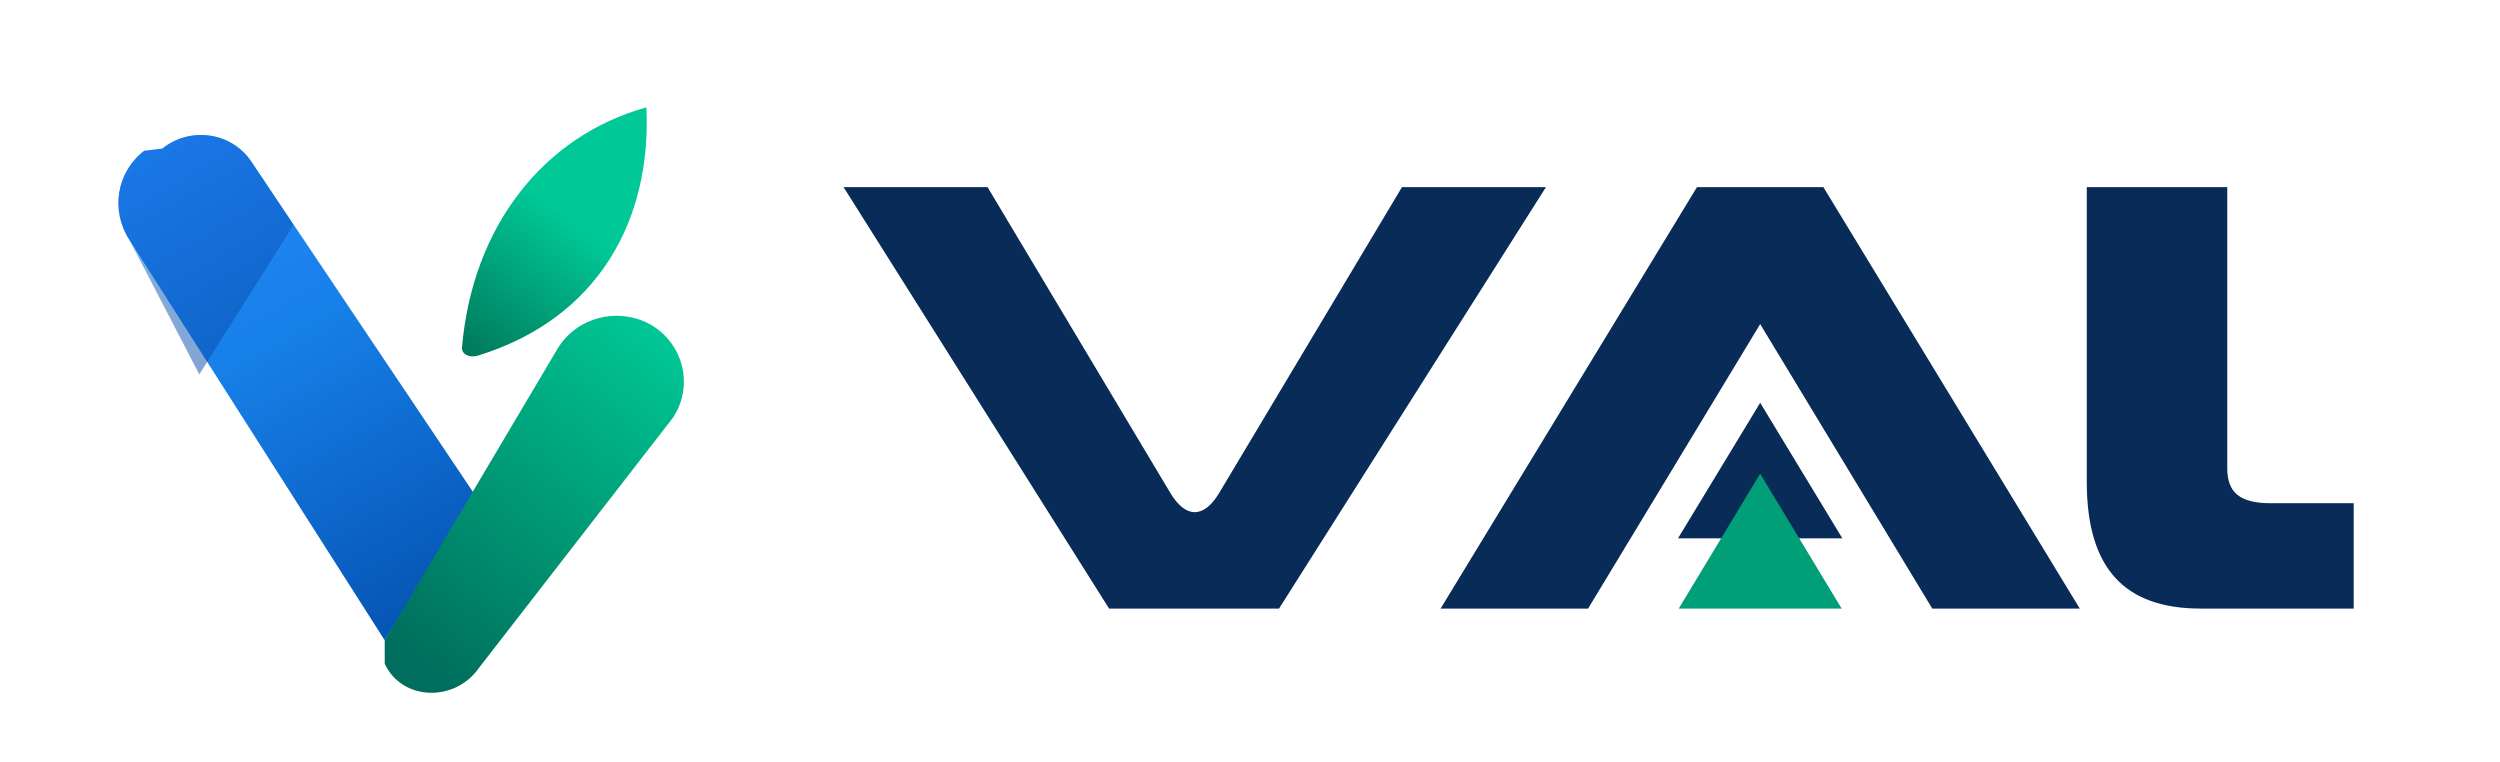
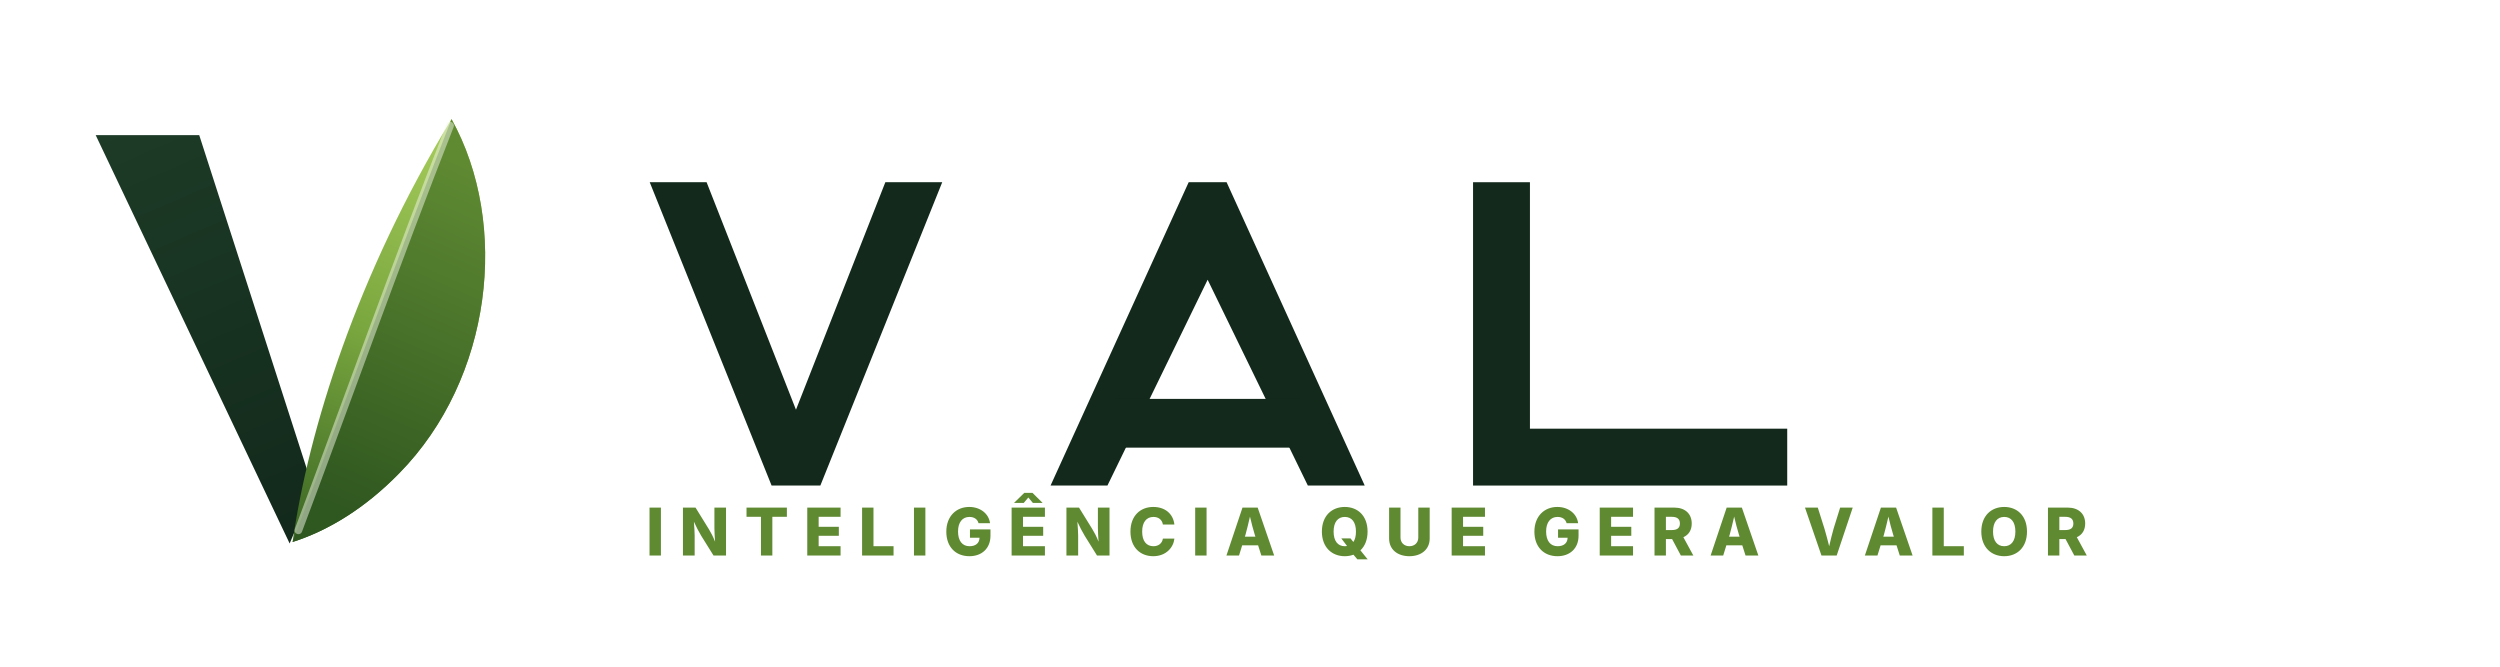
- <svg xmlns="http://www.w3.org/2000/svg" width="420" height="128" viewBox="0 0 420 128" fill="none" role="img" aria-labelledby="title">
+ <svg xmlns="http://www.w3.org/2000/svg" viewBox="0 0 360 96" fill="none" role="img" aria-labelledby="title">
  <defs>
-     <linearGradient id="blue" x1="10" y1="7" x2="36" y2="53" gradientUnits="userSpaceOnUse">
-       <stop stop-color="#2D8CFF" />
-       <stop offset=".48" stop-color="#167FE8" />
-       <stop offset="1" stop-color="#0757B6" />
+     <linearGradient id="lstem" x1="6" y1="4" x2="30" y2="60" gradientUnits="userSpaceOnUse">
+       <stop stop-color="#1D3B27" />
+       <stop offset="1" stop-color="#12291B" />
    </linearGradient>
-     <linearGradient id="fold" x1="11" y1="8" x2="29" y2="39" gradientUnits="userSpaceOnUse">
-       <stop stop-color="#0B67D8" />
-       <stop offset="1" stop-color="#063A8C" />
+     <linearGradient id="lleaf" x1="52" y1="4" x2="32" y2="59" gradientUnits="userSpaceOnUse">
+       <stop stop-color="#A6CC5B" />
+       <stop offset=".52" stop-color="#79A63E" />
+       <stop offset="1" stop-color="#3F6B26" />
    </linearGradient>
-     <linearGradient id="green" x1="32" y1="55" x2="56" y2="24" gradientUnits="userSpaceOnUse">
-       <stop stop-color="#006E5E" />
-       <stop offset=".54" stop-color="#009F78" />
-       <stop offset="1" stop-color="#00C896" />
-     </linearGradient>
-     <linearGradient id="leaf" x1="41" y1="29" x2="58" y2="6" gradientUnits="userSpaceOnUse">
-       <stop stop-color="#007A5C" />
-       <stop offset=".55" stop-color="#00C896" />
-       <stop offset="1" stop-color="#00C896" />
+     <linearGradient id="lshade" x1="56" y1="10" x2="36" y2="56" gradientUnits="userSpaceOnUse">
+       <stop stop-color="#5F8A32" />
+       <stop offset="1" stop-color="#2F5720" />
    </linearGradient>
  </defs>
-   <g transform="translate(5 7) scale(1.78)">
-     <path d="M12.5 10.1c2.6-2.1 6.5-1.6 8.4 1.2l21.2 31.6-8.6 13.6L9.4 18.7c-1.8-2.8-1.2-6.4 1.4-8.4l1.7-.2Z" fill="url(#blue)" />
-     <path d="M12.5 10.1c2.6-2.1 6.5-1.6 8.4 1.2l4 6-8.9 14.1-6.6-12.7c-1.8-2.8-1.2-6.4 1.4-8.4l1.7-.2Z" fill="url(#fold)" fill-opacity=".5" />
-     <path d="M33.5 56.5 49.8 29c1.8-3 5.7-4 8.8-2.3 3.1 1.8 4.1 5.8 2.1 8.8L42.4 59.1c-2.3 3.3-7.3 3.1-8.9-.4v-2.2Z" fill="url(#green)" />
-     <path d="M40.8 28.8C41.8 17.4 48.5 8.9 58.2 6.2c.5 10.7-4.6 19.9-15.8 23.4-.9.3-1.7-.1-1.6-.8Z" fill="url(#leaf)" />
+   <g transform="translate(10 14) scale(1.05)">
+     <path d="M3.6 5.2H17.8L33.4 53.6L30.2 61.2Z" fill="url(#lstem)" />
+     <path d="M30.6 61C32.8 45.6 39.4 24.4 52.4 3C60.4 17.4 58 38.6 45.2 51.6C40.6 56.3 35.6 59.4 30.6 61Z" fill="url(#lleaf)" />
+     <path d="M52.4 3C60.4 17.4 58 38.6 45.2 51.6C40.6 56.3 35.6 59.4 30.6 61C36.9 44.4 44.6 22.9 52.4 3Z" fill="url(#lshade)" />
+     <path d="M31.4 59.4C37.5 43.2 45 22.2 52.2 3.9" stroke="#F2F6E9" stroke-opacity=".5" stroke-width="1.05" stroke-linecap="round" fill="none" />
  </g>
-   <g transform="translate(137 22) scale(1.18)">
-     <path d="M4 8h20.5l26 43.5c2.2 3.7 4.8 3.7 7 0L83.5 8H104L66 68H41.8L4 8Z" fill="#082C57" />
-     <path fill-rule="evenodd" clip-rule="evenodd" d="M89 68 125.5 8h18L180 68h-21l-24.5-40.5L110 68H89Zm33.8-10h23.4l-11.7-19.3L122.8 58Z" fill="#082C57" />
-     <path d="m134.5 48.8 11.6 19.2h-23.2l11.6-19.2Z" fill="#009F78" />
-     <path d="M181 8h20v40c0 3.5 1.8 5 6.2 5H219v15h-21.8C186.4 68 181 62.3 181 50V8Z" fill="#082C57" />
+   <g transform="translate(92 20) scale(.78)">
+     <path d="M2 8H12.5L29 50L45.5 8H56L33.5 64H24.5Z" fill="#12291B" />
+     <path d="M76 64L101.5 8H108.5L134 64H123.5L105 26L86.5 64Z" fill="#12291B" />
+     <path d="M88 48H122V57H88Z" fill="#12291B" />
+     <path d="M154 8H164.5V53.5H212V64H154Z" fill="#12291B" />
  </g>
+   <text x="93" y="80" fill="#5F8A32" font-family="Manrope, Inter, ui-sans-serif, system-ui, sans-serif" font-size="9.5" font-weight="800" letter-spacing="2.1">INTELIGÊNCIA QUE GERA VALOR</text>
</svg>
